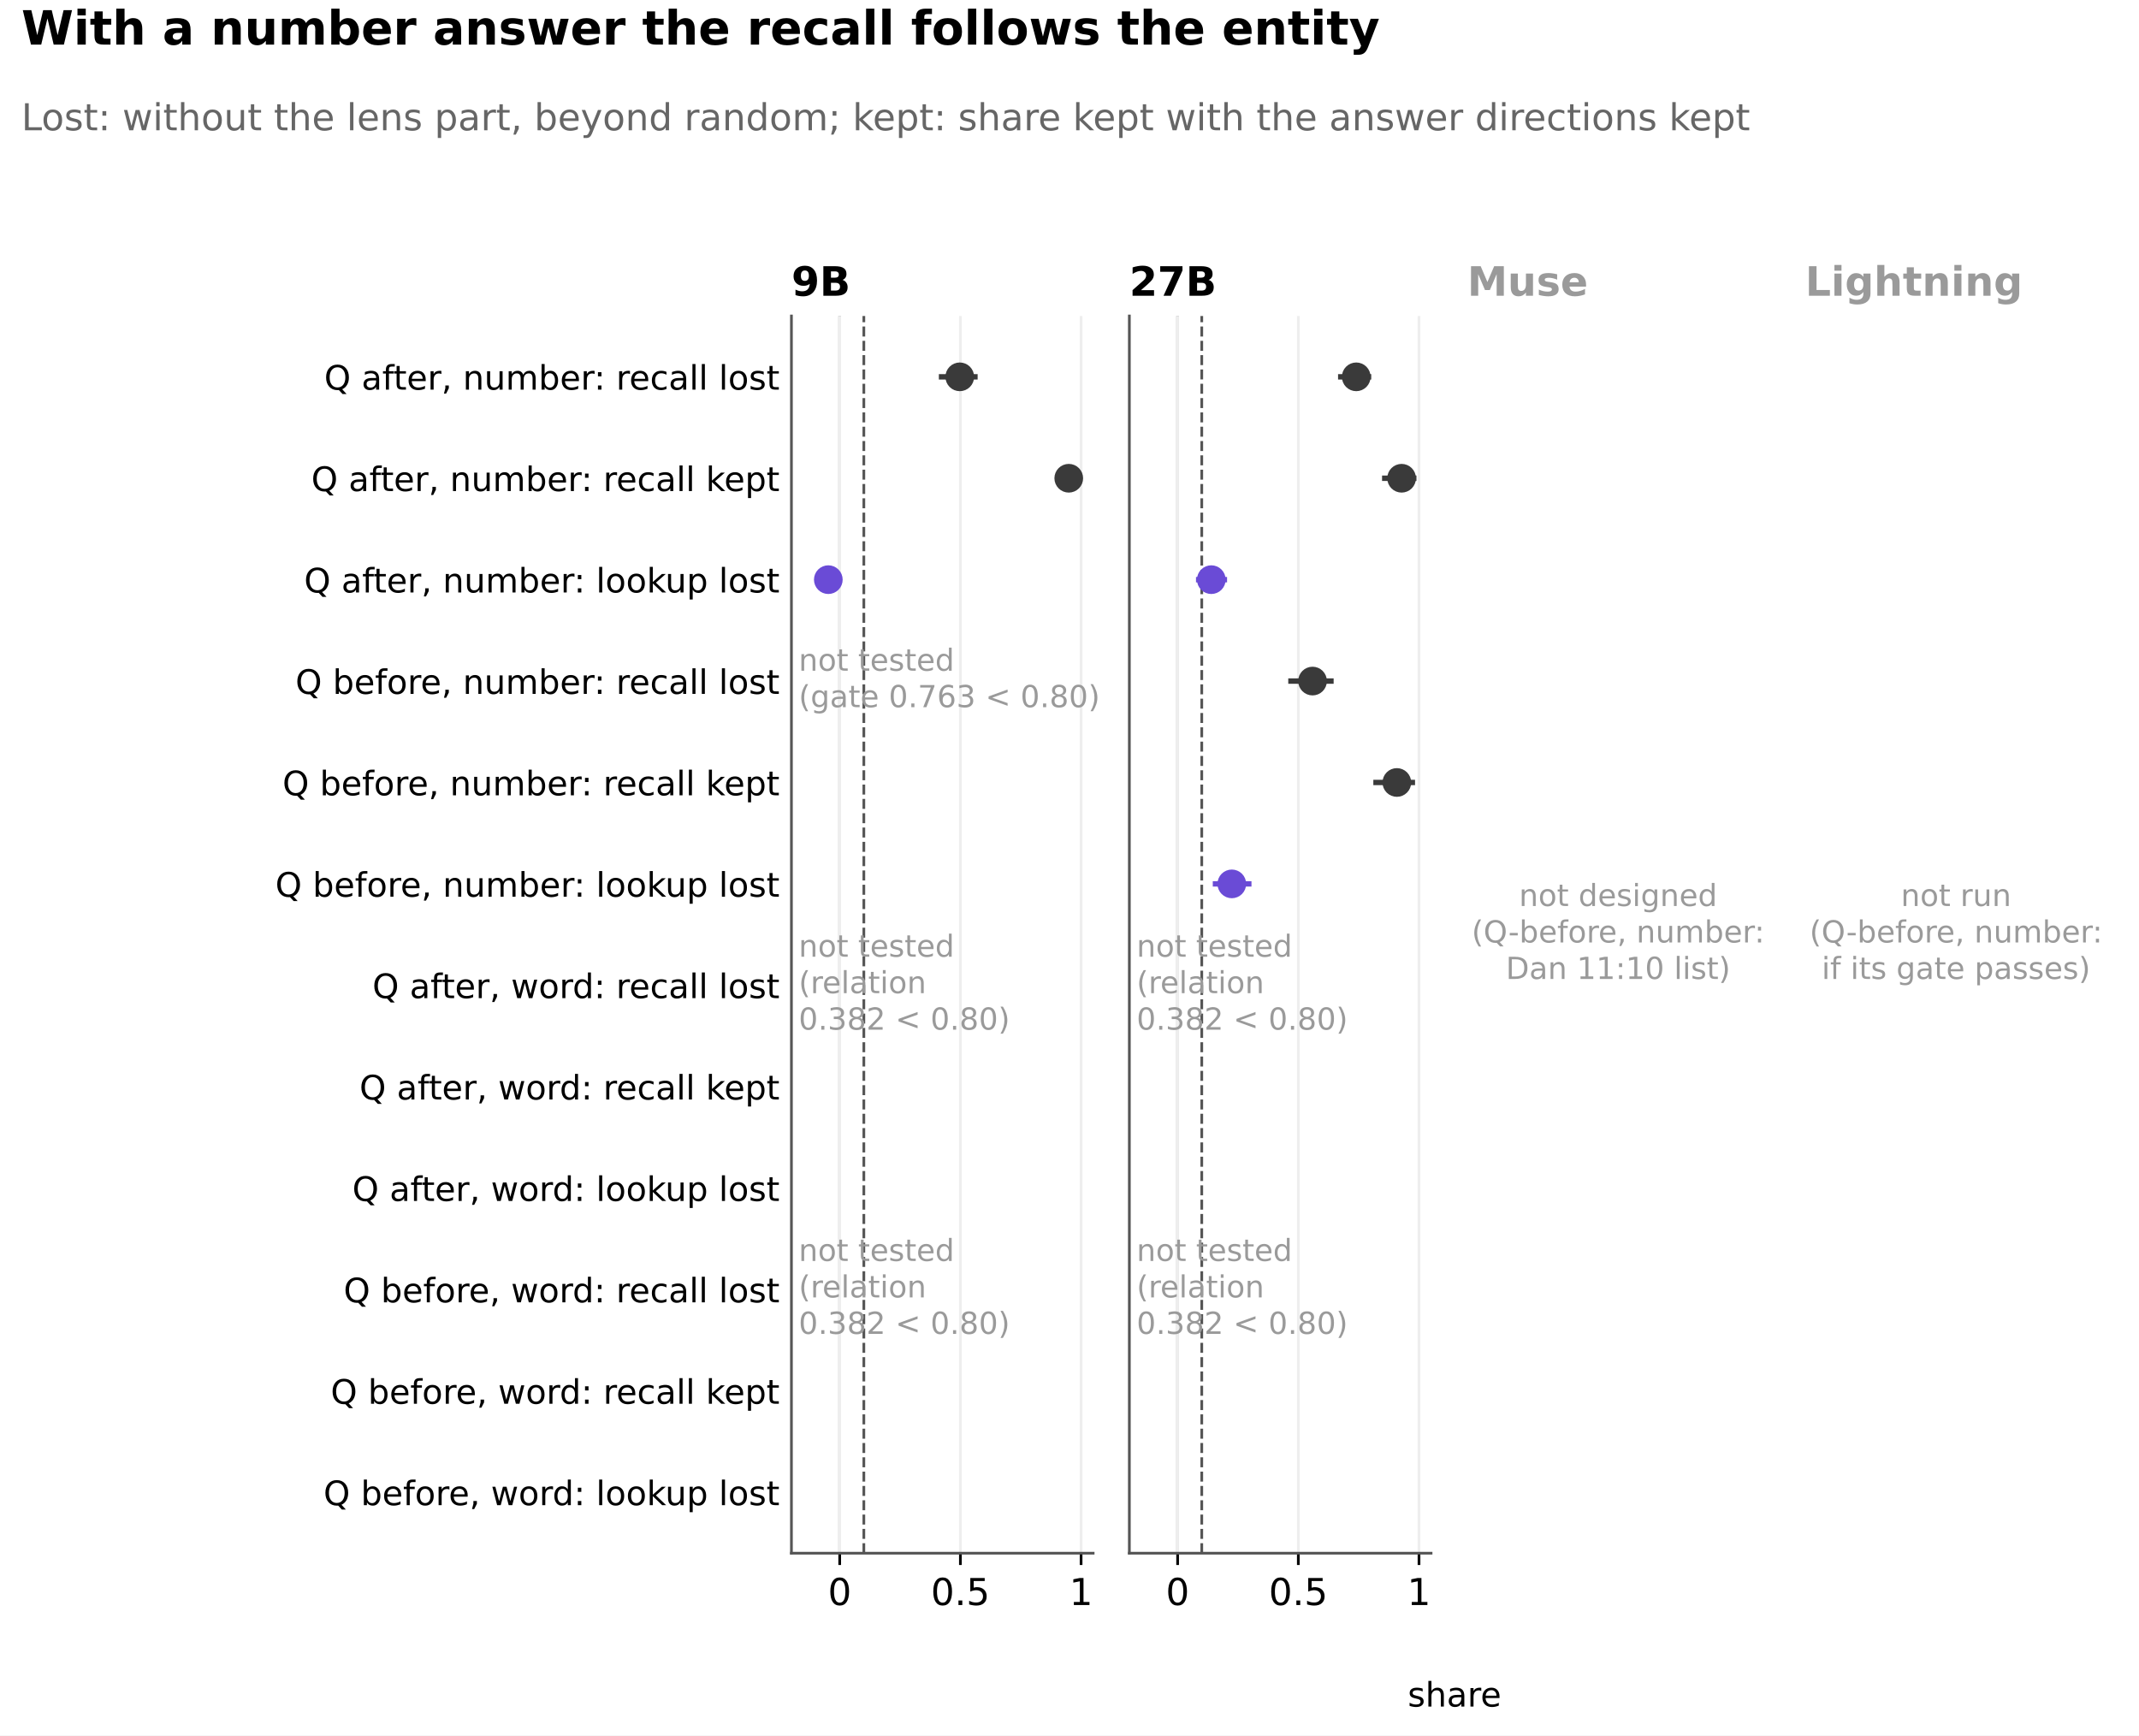
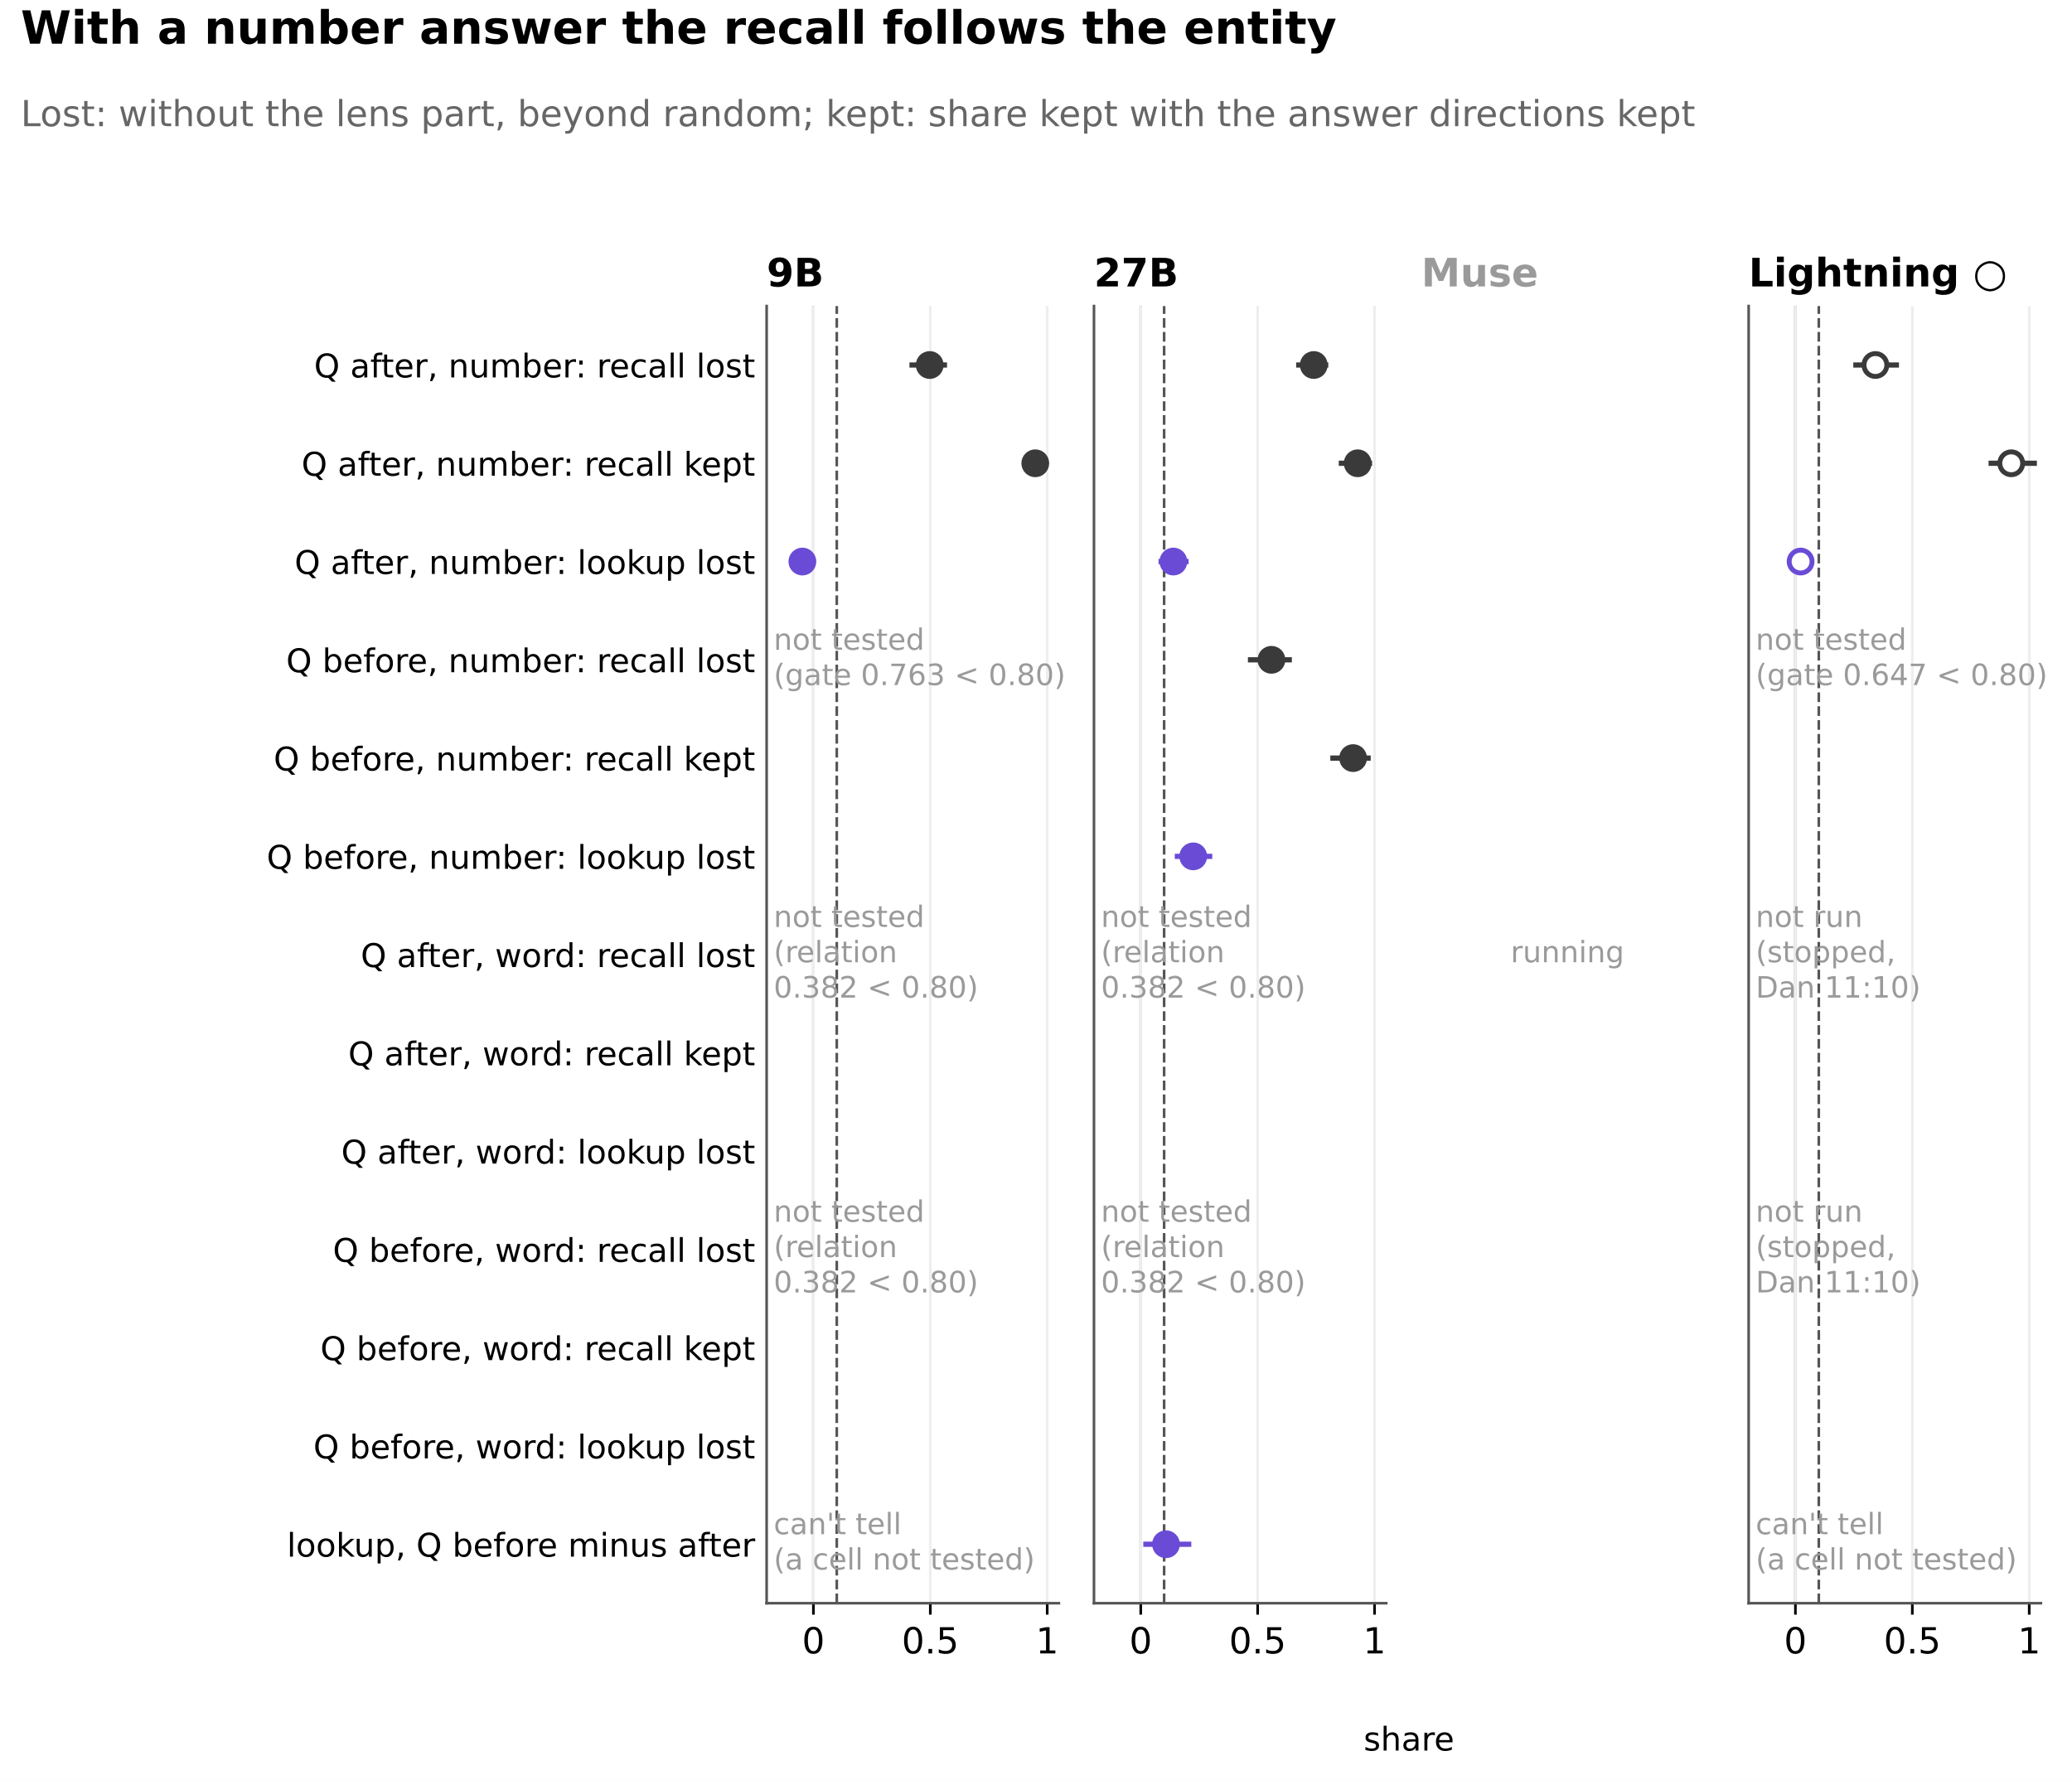
- <svg xmlns="http://www.w3.org/2000/svg" xmlns:xlink="http://www.w3.org/1999/xlink" width="633.6pt" height="514.08pt" viewBox="0 0 633.6 514.08" version="1.1">
+ <svg xmlns="http://www.w3.org/2000/svg" xmlns:xlink="http://www.w3.org/1999/xlink" width="633.6pt" height="544.32pt" viewBox="0 0 633.6 544.32" version="1.1">
  <defs>
    <style type="text/css">*{stroke-linejoin: round; stroke-linecap: butt}</style>
  </defs>
  <g id="figure_1">
    <g id="patch_1">
-       <path d="M 0 514.08  L 633.6 514.08  L 633.6 0  L 0 0  z " style="fill: #ffffff" />
+       <path d="M 0 544.32  L 633.6 544.32  L 633.6 0  L 0 0  z " style="fill: #ffffff" />
    </g>
    <g id="axes_1">
      <g id="patch_2">
-         <path d="M 234.432 460.08  L 323.804 460.08  L 323.804 93.6  L 234.432 93.6  z " style="fill: #ffffff" />
+         <path d="M 234.432 490.32  L 323.804 490.32  L 323.804 93.6  L 234.432 93.6  z " style="fill: #ffffff" />
      </g>
      <g id="line2d_1">
-         <path d="M 248.732 460.08  L 248.732 93.6  " clip-path="url(#pafe43814c0)" style="fill: none; stroke: #999999; stroke-width: 0.8; stroke-linecap: square" />
+         <path d="M 248.732 490.32  L 248.732 93.6  " clip-path="url(#p4899570434)" style="fill: none; stroke: #999999; stroke-width: 0.8; stroke-linecap: square" />
      </g>
      <g id="matplotlib.axis_1">
        <g id="xtick_1">
          <g id="line2d_2">
-             <path d="M 248.732 460.08  L 248.732 93.6  " clip-path="url(#pafe43814c0)" style="fill: none; stroke: #eeeeee; stroke-width: 0.8; stroke-linecap: square" />
+             <path d="M 248.732 490.32  L 248.732 93.6  " clip-path="url(#p4899570434)" style="fill: none; stroke: #eeeeee; stroke-width: 0.8; stroke-linecap: square" />
          </g>
          <g id="line2d_3">
            <defs>
-               <path id="m311be5c5da" d="M 0 0  L 0 3.5  " style="stroke: #000000; stroke-width: 0.8" />
+               <path id="m9dab77f9cc" d="M 0 0  L 0 3.5  " style="stroke: #000000; stroke-width: 0.8" />
            </defs>
            <g>
-               <use xlink:href="#m311be5c5da" x="248.732" y="460.08" style="stroke: #000000; stroke-width: 0.8" />
+               <use xlink:href="#m9dab77f9cc" x="248.732" y="490.32" style="stroke: #000000; stroke-width: 0.8" />
            </g>
          </g>
          <g id="text_1">
-             <text style="font-size: 11px; font-family: 'DejaVu Sans'; text-anchor: middle" x="248.732" y="475.437" transform="rotate(-0 248.7316 475.4374)">0</text>
+             <text style="font-size: 11px; font-family: 'DejaVu Sans'; text-anchor: middle" x="248.732" y="505.677" transform="rotate(-0 248.7316 505.6774)">0</text>
          </g>
        </g>
        <g id="xtick_2">
          <g id="line2d_4">
-             <path d="M 284.481 460.08  L 284.481 93.6  " clip-path="url(#pafe43814c0)" style="fill: none; stroke: #eeeeee; stroke-width: 0.8; stroke-linecap: square" />
+             <path d="M 284.481 490.32  L 284.481 93.6  " clip-path="url(#p4899570434)" style="fill: none; stroke: #eeeeee; stroke-width: 0.8; stroke-linecap: square" />
          </g>
          <g id="line2d_5">
            <g>
-               <use xlink:href="#m311be5c5da" x="284.481" y="460.08" style="stroke: #000000; stroke-width: 0.8" />
+               <use xlink:href="#m9dab77f9cc" x="284.481" y="490.32" style="stroke: #000000; stroke-width: 0.8" />
            </g>
          </g>
          <g id="text_2">
-             <text style="font-size: 11px; font-family: 'DejaVu Sans'; text-anchor: middle" x="284.481" y="475.437" transform="rotate(-0 284.4806 475.4374)">0.5</text>
+             <text style="font-size: 11px; font-family: 'DejaVu Sans'; text-anchor: middle" x="284.481" y="505.677" transform="rotate(-0 284.4806 505.6774)">0.5</text>
          </g>
        </g>
        <g id="xtick_3">
          <g id="line2d_6">
-             <path d="M 320.23 460.08  L 320.23 93.6  " clip-path="url(#pafe43814c0)" style="fill: none; stroke: #eeeeee; stroke-width: 0.8; stroke-linecap: square" />
+             <path d="M 320.23 490.32  L 320.23 93.6  " clip-path="url(#p4899570434)" style="fill: none; stroke: #eeeeee; stroke-width: 0.8; stroke-linecap: square" />
          </g>
          <g id="line2d_7">
            <g>
-               <use xlink:href="#m311be5c5da" x="320.23" y="460.08" style="stroke: #000000; stroke-width: 0.8" />
+               <use xlink:href="#m9dab77f9cc" x="320.23" y="490.32" style="stroke: #000000; stroke-width: 0.8" />
            </g>
          </g>
          <g id="text_3">
-             <text style="font-size: 11px; font-family: 'DejaVu Sans'; text-anchor: middle" x="320.23" y="475.437" transform="rotate(-0 320.2296 475.4374)">1</text>
+             <text style="font-size: 11px; font-family: 'DejaVu Sans'; text-anchor: middle" x="320.23" y="505.677" transform="rotate(-0 320.2296 505.6774)">1</text>
          </g>
        </g>
      </g>
      <g id="matplotlib.axis_2">
        <g id="ytick_1">
          <g id="line2d_8" />
          <g id="text_4">
-             <text style="font-size: 10px; font-family: 'DejaVu Sans'; text-anchor: end" x="230.932" y="115.423" transform="rotate(-0 230.932 115.4228)">Q after, number: recall lost</text>
+             <text style="font-size: 10px; font-family: 'DejaVu Sans'; text-anchor: end" x="230.932" y="115.432" transform="rotate(-0 230.932 115.4319)">Q after, number: recall lost</text>
          </g>
        </g>
        <g id="ytick_2">
          <g id="line2d_9" />
          <g id="text_5">
-             <text style="font-size: 10px; font-family: 'DejaVu Sans'; text-anchor: end" x="230.932" y="145.462" transform="rotate(-0 230.932 145.4622)">Q after, number: recall kept</text>
+             <text style="font-size: 10px; font-family: 'DejaVu Sans'; text-anchor: end" x="230.932" y="145.486" transform="rotate(-0 230.932 145.4865)">Q after, number: recall kept</text>
          </g>
        </g>
        <g id="ytick_3">
          <g id="line2d_10" />
          <g id="text_6">
-             <text style="font-size: 10px; font-family: 'DejaVu Sans'; text-anchor: end" x="230.932" y="175.502" transform="rotate(-0 230.932 175.5015)">Q after, number: lookup lost</text>
+             <text style="font-size: 10px; font-family: 'DejaVu Sans'; text-anchor: end" x="230.932" y="175.541" transform="rotate(-0 230.932 175.541)">Q after, number: lookup lost</text>
          </g>
        </g>
        <g id="ytick_4">
          <g id="line2d_11" />
          <g id="text_7">
-             <text style="font-size: 10px; font-family: 'DejaVu Sans'; text-anchor: end" x="230.932" y="205.541" transform="rotate(-0 230.932 205.5409)">Q before, number: recall lost</text>
+             <text style="font-size: 10px; font-family: 'DejaVu Sans'; text-anchor: end" x="230.932" y="205.596" transform="rotate(-0 230.932 205.5956)">Q before, number: recall lost</text>
          </g>
        </g>
        <g id="ytick_5">
          <g id="line2d_12" />
          <g id="text_8">
-             <text style="font-size: 10px; font-family: 'DejaVu Sans'; text-anchor: end" x="230.932" y="235.58" transform="rotate(-0 230.932 235.5802)">Q before, number: recall kept</text>
+             <text style="font-size: 10px; font-family: 'DejaVu Sans'; text-anchor: end" x="230.932" y="235.65" transform="rotate(-0 230.932 235.6501)">Q before, number: recall kept</text>
          </g>
        </g>
        <g id="ytick_6">
          <g id="line2d_13" />
          <g id="text_9">
-             <text style="font-size: 10px; font-family: 'DejaVu Sans'; text-anchor: end" x="230.932" y="265.62" transform="rotate(-0 230.932 265.6195)">Q before, number: lookup lost</text>
+             <text style="font-size: 10px; font-family: 'DejaVu Sans'; text-anchor: end" x="230.932" y="265.705" transform="rotate(-0 230.932 265.7047)">Q before, number: lookup lost</text>
          </g>
        </g>
        <g id="ytick_7">
          <g id="line2d_14" />
          <g id="text_10">
-             <text style="font-size: 10px; font-family: 'DejaVu Sans'; text-anchor: end" x="230.932" y="295.659" transform="rotate(-0 230.932 295.6589)">Q after, word: recall lost</text>
+             <text style="font-size: 10px; font-family: 'DejaVu Sans'; text-anchor: end" x="230.932" y="295.759" transform="rotate(-0 230.932 295.7592)">Q after, word: recall lost</text>
          </g>
        </g>
        <g id="ytick_8">
          <g id="line2d_15" />
          <g id="text_11">
-             <text style="font-size: 10px; font-family: 'DejaVu Sans'; text-anchor: end" x="230.932" y="325.698" transform="rotate(-0 230.932 325.6982)">Q after, word: recall kept</text>
+             <text style="font-size: 10px; font-family: 'DejaVu Sans'; text-anchor: end" x="230.932" y="325.814" transform="rotate(-0 230.932 325.8138)">Q after, word: recall kept</text>
          </g>
        </g>
        <g id="ytick_9">
          <g id="line2d_16" />
          <g id="text_12">
-             <text style="font-size: 10px; font-family: 'DejaVu Sans'; text-anchor: end" x="230.932" y="355.738" transform="rotate(-0 230.932 355.7376)">Q after, word: lookup lost</text>
+             <text style="font-size: 10px; font-family: 'DejaVu Sans'; text-anchor: end" x="230.932" y="355.868" transform="rotate(-0 230.932 355.8683)">Q after, word: lookup lost</text>
          </g>
        </g>
        <g id="ytick_10">
          <g id="line2d_17" />
          <g id="text_13">
-             <text style="font-size: 10px; font-family: 'DejaVu Sans'; text-anchor: end" x="230.932" y="385.777" transform="rotate(-0 230.932 385.7769)">Q before, word: recall lost</text>
+             <text style="font-size: 10px; font-family: 'DejaVu Sans'; text-anchor: end" x="230.932" y="385.923" transform="rotate(-0 230.932 385.9229)">Q before, word: recall lost</text>
          </g>
        </g>
        <g id="ytick_11">
          <g id="line2d_18" />
          <g id="text_14">
-             <text style="font-size: 10px; font-family: 'DejaVu Sans'; text-anchor: end" x="230.932" y="415.816" transform="rotate(-0 230.932 415.8163)">Q before, word: recall kept</text>
+             <text style="font-size: 10px; font-family: 'DejaVu Sans'; text-anchor: end" x="230.932" y="415.977" transform="rotate(-0 230.932 415.9774)">Q before, word: recall kept</text>
          </g>
        </g>
        <g id="ytick_12">
          <g id="line2d_19" />
          <g id="text_15">
-             <text style="font-size: 10px; font-family: 'DejaVu Sans'; text-anchor: end" x="230.932" y="445.856" transform="rotate(-0 230.932 445.8556)">Q before, word: lookup lost</text>
-           </g>
-         </g>
-       </g>
-       <g id="line2d_20">
-         <path d="M 278.104 111.624  L 289.588 111.624  " clip-path="url(#pafe43814c0)" style="fill: none; stroke: #3a3a3a; stroke-width: 1.6" />
+             <text style="font-size: 10px; font-family: 'DejaVu Sans'; text-anchor: end" x="230.932" y="446.032" transform="rotate(-0 230.932 446.0319)">Q before, word: lookup lost</text>
+           </g>
+         </g>
+         <g id="ytick_13">
+           <g id="line2d_20" />
+           <g id="text_16">
+             <text style="font-size: 10px; font-family: 'DejaVu Sans'; text-anchor: end" x="230.932" y="476.086" transform="rotate(-0 230.932 476.0865)">lookup, Q before minus after</text>
+           </g>
+         </g>
      </g>
      <g id="line2d_21">
-         <path d="M 313.31 141.663  L 319.492 141.663  " clip-path="url(#pafe43814c0)" style="fill: none; stroke: #3a3a3a; stroke-width: 1.6" />
+         <path d="M 278.104 111.633  L 289.588 111.633  " clip-path="url(#p4899570434)" style="fill: none; stroke: #3a3a3a; stroke-width: 1.6" />
      </g>
      <g id="line2d_22">
-         <path d="M 242.446 171.702  L 248.732 171.702  " clip-path="url(#pafe43814c0)" style="fill: none; stroke: #6a4bd6; stroke-width: 1.6" />
+         <path d="M 313.31 141.687  L 319.492 141.687  " clip-path="url(#p4899570434)" style="fill: none; stroke: #3a3a3a; stroke-width: 1.6" />
      </g>
      <g id="line2d_23">
-         <path d="M 255.881 460.08  L 255.881 93.6  " clip-path="url(#pafe43814c0)" style="fill: none; stroke-dasharray: 2.96,1.28; stroke-dashoffset: 0; stroke: #555555; stroke-width: 0.8" />
+         <path d="M 242.446 171.742  L 248.732 171.742  " clip-path="url(#p4899570434)" style="fill: none; stroke: #6a4bd6; stroke-width: 1.6" />
+       </g>
+       <g id="line2d_24">
+         <path d="M 255.881 490.32  L 255.881 93.6  " clip-path="url(#p4899570434)" style="fill: none; stroke-dasharray: 2.96,1.28; stroke-dashoffset: 0; stroke: #555555; stroke-width: 0.8" />
      </g>
      <g id="patch_3">
-         <path d="M 234.432 460.08  L 234.432 93.6  " style="fill: none; stroke: #555555; stroke-width: 0.8; stroke-linejoin: miter; stroke-linecap: square" />
+         <path d="M 234.432 490.32  L 234.432 93.6  " style="fill: none; stroke: #555555; stroke-width: 0.8; stroke-linejoin: miter; stroke-linecap: square" />
      </g>
      <g id="patch_4">
-         <path d="M 234.432 460.08  L 323.804 460.08  " style="fill: none; stroke: #555555; stroke-width: 0.8; stroke-linejoin: miter; stroke-linecap: square" />
-       </g>
-       <g id="line2d_24">
+         <path d="M 234.432 490.32  L 323.804 490.32  " style="fill: none; stroke: #555555; stroke-width: 0.8; stroke-linejoin: miter; stroke-linecap: square" />
+       </g>
+       <g id="line2d_25">
        <defs>
-           <path id="medb8a7a721" d="M 0 3.5  C 0.928 3.5 1.819 3.131 2.475 2.475  C 3.131 1.819 3.5 0.928 3.5 0  C 3.5 -0.928 3.131 -1.819 2.475 -2.475  C 1.819 -3.131 0.928 -3.5 0 -3.5  C -0.928 -3.5 -1.819 -3.131 -2.475 -2.475  C -3.131 -1.819 -3.5 -0.928 -3.5 0  C -3.5 0.928 -3.131 1.819 -2.475 2.475  C -1.819 3.131 -0.928 3.5 0 3.5  z " style="stroke: #3a3a3a; stroke-width: 1.5" />
+           <path id="ma9401be24c" d="M 0 3.5  C 0.928 3.5 1.819 3.131 2.475 2.475  C 3.131 1.819 3.5 0.928 3.5 0  C 3.5 -0.928 3.131 -1.819 2.475 -2.475  C 1.819 -3.131 0.928 -3.5 0 -3.5  C -0.928 -3.5 -1.819 -3.131 -2.475 -2.475  C -3.131 -1.819 -3.5 -0.928 -3.5 0  C -3.5 0.928 -3.131 1.819 -2.475 2.475  C -1.819 3.131 -0.928 3.5 0 3.5  z " style="stroke: #3a3a3a; stroke-width: 1.5" />
        </defs>
-         <g clip-path="url(#pafe43814c0)">
-           <use xlink:href="#medb8a7a721" x="284.299" y="111.624" style="fill: #3a3a3a; stroke: #3a3a3a; stroke-width: 1.5" />
-         </g>
-       </g>
-       <g id="line2d_25">
-         <g clip-path="url(#pafe43814c0)">
-           <use xlink:href="#medb8a7a721" x="316.582" y="141.663" style="fill: #3a3a3a; stroke: #3a3a3a; stroke-width: 1.5" />
+         <g clip-path="url(#p4899570434)">
+           <use xlink:href="#ma9401be24c" x="284.299" y="111.633" style="fill: #3a3a3a; stroke: #3a3a3a; stroke-width: 1.5" />
        </g>
      </g>
      <g id="line2d_26">
+         <g clip-path="url(#p4899570434)">
+           <use xlink:href="#ma9401be24c" x="316.582" y="141.687" style="fill: #3a3a3a; stroke: #3a3a3a; stroke-width: 1.5" />
+         </g>
+       </g>
+       <g id="line2d_27">
        <defs>
-           <path id="m40a6fb05bc" d="M 0 3.5  C 0.928 3.5 1.819 3.131 2.475 2.475  C 3.131 1.819 3.5 0.928 3.5 0  C 3.5 -0.928 3.131 -1.819 2.475 -2.475  C 1.819 -3.131 0.928 -3.5 0 -3.5  C -0.928 -3.5 -1.819 -3.131 -2.475 -2.475  C -3.131 -1.819 -3.5 -0.928 -3.5 0  C -3.5 0.928 -3.131 1.819 -2.475 2.475  C -1.819 3.131 -0.928 3.5 0 3.5  z " style="stroke: #6a4bd6; stroke-width: 1.5" />
+           <path id="m2dc07df8c2" d="M 0 3.5  C 0.928 3.5 1.819 3.131 2.475 2.475  C 3.131 1.819 3.5 0.928 3.5 0  C 3.5 -0.928 3.131 -1.819 2.475 -2.475  C 1.819 -3.131 0.928 -3.5 0 -3.5  C -0.928 -3.5 -1.819 -3.131 -2.475 -2.475  C -3.131 -1.819 -3.5 -0.928 -3.5 0  C -3.5 0.928 -3.131 1.819 -2.475 2.475  C -1.819 3.131 -0.928 3.5 0 3.5  z " style="stroke: #6a4bd6; stroke-width: 1.5" />
        </defs>
-         <g clip-path="url(#pafe43814c0)">
-           <use xlink:href="#m40a6fb05bc" x="245.359" y="171.702" style="fill: #6a4bd6; stroke: #6a4bd6; stroke-width: 1.5" />
-         </g>
-       </g>
-       <g id="text_16">
-         <text style="font-size: 9px; font-family: 'DejaVu Sans'; fill: #9a9a9a" transform="translate(236.5769 198.679)">not tested</text>
-         <text style="font-size: 9px; font-family: 'DejaVu Sans'; fill: #9a9a9a" transform="translate(236.5769 209.4808)">(gate 0.763 &lt; 0.80)</text>
+         <g clip-path="url(#p4899570434)">
+           <use xlink:href="#m2dc07df8c2" x="245.359" y="171.742" style="fill: #6a4bd6; stroke: #6a4bd6; stroke-width: 1.5" />
+         </g>
      </g>
      <g id="text_17">
-         <text style="font-size: 9px; font-family: 'DejaVu Sans'; fill: #9a9a9a" transform="translate(236.5769 283.3958)">not tested</text>
-         <text style="font-size: 9px; font-family: 'DejaVu Sans'; fill: #9a9a9a" transform="translate(236.5769 294.1983)">(relation</text>
-         <text style="font-size: 9px; font-family: 'DejaVu Sans'; fill: #9a9a9a" transform="translate(236.5769 305)">0.382 &lt; 0.80)</text>
+         <text style="font-size: 9px; font-family: 'DejaVu Sans'; fill: #9a9a9a" transform="translate(236.5769 198.7337)">not tested</text>
+         <text style="font-size: 9px; font-family: 'DejaVu Sans'; fill: #9a9a9a" transform="translate(236.5769 209.5355)">(gate 0.763 &lt; 0.80)</text>
      </g>
      <g id="text_18">
-         <text style="font-size: 9px; font-family: 'DejaVu Sans'; fill: #9a9a9a" transform="translate(236.5769 373.5138)">not tested</text>
-         <text style="font-size: 9px; font-family: 'DejaVu Sans'; fill: #9a9a9a" transform="translate(236.5769 384.3163)">(relation</text>
-         <text style="font-size: 9px; font-family: 'DejaVu Sans'; fill: #9a9a9a" transform="translate(236.5769 395.1181)">0.382 &lt; 0.80)</text>
+         <text style="font-size: 9px; font-family: 'DejaVu Sans'; fill: #9a9a9a" transform="translate(236.5769 283.4961)">not tested</text>
+         <text style="font-size: 9px; font-family: 'DejaVu Sans'; fill: #9a9a9a" transform="translate(236.5769 294.2986)">(relation</text>
+         <text style="font-size: 9px; font-family: 'DejaVu Sans'; fill: #9a9a9a" transform="translate(236.5769 305.1004)">0.382 &lt; 0.80)</text>
      </g>
      <g id="text_19">
+         <text style="font-size: 9px; font-family: 'DejaVu Sans'; fill: #9a9a9a" transform="translate(236.5769 373.6598)">not tested</text>
+         <text style="font-size: 9px; font-family: 'DejaVu Sans'; fill: #9a9a9a" transform="translate(236.5769 384.4622)">(relation</text>
+         <text style="font-size: 9px; font-family: 'DejaVu Sans'; fill: #9a9a9a" transform="translate(236.5769 395.264)">0.382 &lt; 0.80)</text>
+       </g>
+       <g id="text_20">
+         <text style="font-size: 9px; font-family: 'DejaVu Sans'; fill: #9a9a9a" transform="translate(236.5769 469.2243)">can't tell</text>
+         <text style="font-size: 9px; font-family: 'DejaVu Sans'; fill: #9a9a9a" transform="translate(236.5769 480.0267)">(a cell not tested)</text>
+       </g>
+       <g id="text_21">
        <text style="font-weight: 700; font-size: 12px; font-family: 'DejaVu Sans'; text-anchor: start" x="234.432" y="87.6" transform="rotate(-0 234.432 87.6)">9B</text>
      </g>
    </g>
    <g id="axes_2">
      <g id="patch_5">
-         <path d="M 334.529 460.08  L 423.902 460.08  L 423.902 93.6  L 334.529 93.6  z " style="fill: #ffffff" />
-       </g>
-       <g id="line2d_27">
-         <path d="M 348.829 460.08  L 348.829 93.6  " clip-path="url(#p751f8dd211)" style="fill: none; stroke: #999999; stroke-width: 0.8; stroke-linecap: square" />
+         <path d="M 334.529 490.32  L 423.902 490.32  L 423.902 93.6  L 334.529 93.6  z " style="fill: #ffffff" />
+       </g>
+       <g id="line2d_28">
+         <path d="M 348.829 490.32  L 348.829 93.6  " clip-path="url(#p5738ebf2b4)" style="fill: none; stroke: #999999; stroke-width: 0.8; stroke-linecap: square" />
      </g>
      <g id="matplotlib.axis_3">
        <g id="xtick_4">
-           <g id="line2d_28">
-             <path d="M 348.829 460.08  L 348.829 93.6  " clip-path="url(#p751f8dd211)" style="fill: none; stroke: #eeeeee; stroke-width: 0.8; stroke-linecap: square" />
-           </g>
          <g id="line2d_29">
-             <g>
-               <use xlink:href="#m311be5c5da" x="348.829" y="460.08" style="stroke: #000000; stroke-width: 0.8" />
-             </g>
-           </g>
-           <g id="text_20">
-             <text style="font-size: 11px; font-family: 'DejaVu Sans'; text-anchor: middle" x="348.829" y="475.437" transform="rotate(-0 348.8288 475.4374)">0</text>
+             <path d="M 348.829 490.32  L 348.829 93.6  " clip-path="url(#p5738ebf2b4)" style="fill: none; stroke: #eeeeee; stroke-width: 0.8; stroke-linecap: square" />
+           </g>
+           <g id="line2d_30">
+             <g>
+               <use xlink:href="#m9dab77f9cc" x="348.829" y="490.32" style="stroke: #000000; stroke-width: 0.8" />
+             </g>
+           </g>
+           <g id="text_22">
+             <text style="font-size: 11px; font-family: 'DejaVu Sans'; text-anchor: middle" x="348.829" y="505.677" transform="rotate(-0 348.8288 505.6774)">0</text>
          </g>
        </g>
        <g id="xtick_5">
-           <g id="line2d_30">
-             <path d="M 384.578 460.08  L 384.578 93.6  " clip-path="url(#p751f8dd211)" style="fill: none; stroke: #eeeeee; stroke-width: 0.8; stroke-linecap: square" />
-           </g>
          <g id="line2d_31">
-             <g>
-               <use xlink:href="#m311be5c5da" x="384.578" y="460.08" style="stroke: #000000; stroke-width: 0.8" />
-             </g>
-           </g>
-           <g id="text_21">
-             <text style="font-size: 11px; font-family: 'DejaVu Sans'; text-anchor: middle" x="384.578" y="475.437" transform="rotate(-0 384.5778 475.4374)">0.5</text>
+             <path d="M 384.578 490.32  L 384.578 93.6  " clip-path="url(#p5738ebf2b4)" style="fill: none; stroke: #eeeeee; stroke-width: 0.8; stroke-linecap: square" />
+           </g>
+           <g id="line2d_32">
+             <g>
+               <use xlink:href="#m9dab77f9cc" x="384.578" y="490.32" style="stroke: #000000; stroke-width: 0.8" />
+             </g>
+           </g>
+           <g id="text_23">
+             <text style="font-size: 11px; font-family: 'DejaVu Sans'; text-anchor: middle" x="384.578" y="505.677" transform="rotate(-0 384.5778 505.6774)">0.5</text>
          </g>
        </g>
        <g id="xtick_6">
-           <g id="line2d_32">
-             <path d="M 420.327 460.08  L 420.327 93.6  " clip-path="url(#p751f8dd211)" style="fill: none; stroke: #eeeeee; stroke-width: 0.8; stroke-linecap: square" />
-           </g>
          <g id="line2d_33">
-             <g>
-               <use xlink:href="#m311be5c5da" x="420.327" y="460.08" style="stroke: #000000; stroke-width: 0.8" />
-             </g>
-           </g>
-           <g id="text_22">
-             <text style="font-size: 11px; font-family: 'DejaVu Sans'; text-anchor: middle" x="420.327" y="475.437" transform="rotate(-0 420.3268 475.4374)">1</text>
+             <path d="M 420.327 490.32  L 420.327 93.6  " clip-path="url(#p5738ebf2b4)" style="fill: none; stroke: #eeeeee; stroke-width: 0.8; stroke-linecap: square" />
+           </g>
+           <g id="line2d_34">
+             <g>
+               <use xlink:href="#m9dab77f9cc" x="420.327" y="490.32" style="stroke: #000000; stroke-width: 0.8" />
+             </g>
+           </g>
+           <g id="text_24">
+             <text style="font-size: 11px; font-family: 'DejaVu Sans'; text-anchor: middle" x="420.327" y="505.677" transform="rotate(-0 420.3268 505.6774)">1</text>
          </g>
        </g>
      </g>
      <g id="matplotlib.axis_4">
-         <g id="ytick_13">
-           <g id="line2d_34" />
-         </g>
        <g id="ytick_14">
          <g id="line2d_35" />
        </g>
        <g id="ytick_15">
          <g id="line2d_36" />
        </g>
        <g id="ytick_16">
          <g id="line2d_37" />
        </g>
        <g id="ytick_17">
          <g id="line2d_38" />
        </g>
        <g id="ytick_18">
          <g id="line2d_39" />
        </g>
        <g id="ytick_19">
          <g id="line2d_40" />
        </g>
        <g id="ytick_20">
          <g id="line2d_41" />
        </g>
        <g id="ytick_21">
          <g id="line2d_42" />
        </g>
        <g id="ytick_22">
          <g id="line2d_43" />
        </g>
        <g id="ytick_23">
          <g id="line2d_44" />
        </g>
        <g id="ytick_24">
          <g id="line2d_45" />
        </g>
-       </g>
-       <g id="line2d_46">
-         <path d="M 396.351 111.624  L 406.18 111.624  " clip-path="url(#p751f8dd211)" style="fill: none; stroke: #3a3a3a; stroke-width: 1.6" />
-       </g>
-       <g id="line2d_47">
-         <path d="M 409.383 141.663  L 419.574 141.663  " clip-path="url(#p751f8dd211)" style="fill: none; stroke: #3a3a3a; stroke-width: 1.6" />
+         <g id="ytick_25">
+           <g id="line2d_46" />
+         </g>
+         <g id="ytick_26">
+           <g id="line2d_47" />
+         </g>
      </g>
      <g id="line2d_48">
-         <path d="M 354.269 171.702  L 363.473 171.702  " clip-path="url(#p751f8dd211)" style="fill: none; stroke: #6a4bd6; stroke-width: 1.6" />
+         <path d="M 396.351 111.633  L 406.18 111.633  " clip-path="url(#p5738ebf2b4)" style="fill: none; stroke: #3a3a3a; stroke-width: 1.6" />
      </g>
      <g id="line2d_49">
-         <path d="M 381.599 201.742  L 395.041 201.742  " clip-path="url(#p751f8dd211)" style="fill: none; stroke: #3a3a3a; stroke-width: 1.6" />
+         <path d="M 409.383 141.687  L 419.574 141.687  " clip-path="url(#p5738ebf2b4)" style="fill: none; stroke: #3a3a3a; stroke-width: 1.6" />
      </g>
      <g id="line2d_50">
-         <path d="M 406.8 231.781  L 419.155 231.781  " clip-path="url(#p751f8dd211)" style="fill: none; stroke: #3a3a3a; stroke-width: 1.6" />
+         <path d="M 354.269 171.742  L 363.473 171.742  " clip-path="url(#p5738ebf2b4)" style="fill: none; stroke: #6a4bd6; stroke-width: 1.6" />
      </g>
      <g id="line2d_51">
-         <path d="M 359.241 261.82  L 370.705 261.82  " clip-path="url(#p751f8dd211)" style="fill: none; stroke: #6a4bd6; stroke-width: 1.6" />
+         <path d="M 381.599 201.796  L 395.041 201.796  " clip-path="url(#p5738ebf2b4)" style="fill: none; stroke: #3a3a3a; stroke-width: 1.6" />
      </g>
      <g id="line2d_52">
-         <path d="M 355.979 460.08  L 355.979 93.6  " clip-path="url(#p751f8dd211)" style="fill: none; stroke-dasharray: 2.96,1.28; stroke-dashoffset: 0; stroke: #555555; stroke-width: 0.8" />
+         <path d="M 406.8 231.851  L 419.155 231.851  " clip-path="url(#p5738ebf2b4)" style="fill: none; stroke: #3a3a3a; stroke-width: 1.6" />
+       </g>
+       <g id="line2d_53">
+         <path d="M 359.241 261.905  L 370.705 261.905  " clip-path="url(#p5738ebf2b4)" style="fill: none; stroke: #6a4bd6; stroke-width: 1.6" />
+       </g>
+       <g id="line2d_54">
+         <path d="M 349.604 472.287  L 364.288 472.287  " clip-path="url(#p5738ebf2b4)" style="fill: none; stroke: #6a4bd6; stroke-width: 1.6" />
+       </g>
+       <g id="line2d_55">
+         <path d="M 355.979 490.32  L 355.979 93.6  " clip-path="url(#p5738ebf2b4)" style="fill: none; stroke-dasharray: 2.96,1.28; stroke-dashoffset: 0; stroke: #555555; stroke-width: 0.8" />
      </g>
      <g id="patch_6">
-         <path d="M 334.529 460.08  L 334.529 93.6  " style="fill: none; stroke: #555555; stroke-width: 0.8; stroke-linejoin: miter; stroke-linecap: square" />
+         <path d="M 334.529 490.32  L 334.529 93.6  " style="fill: none; stroke: #555555; stroke-width: 0.8; stroke-linejoin: miter; stroke-linecap: square" />
      </g>
      <g id="patch_7">
-         <path d="M 334.529 460.08  L 423.902 460.08  " style="fill: none; stroke: #555555; stroke-width: 0.8; stroke-linejoin: miter; stroke-linecap: square" />
-       </g>
-       <g id="line2d_53">
-         <g clip-path="url(#p751f8dd211)">
-           <use xlink:href="#medb8a7a721" x="401.737" y="111.624" style="fill: #3a3a3a; stroke: #3a3a3a; stroke-width: 1.5" />
-         </g>
-       </g>
-       <g id="line2d_54">
-         <g clip-path="url(#p751f8dd211)">
-           <use xlink:href="#medb8a7a721" x="415.174" y="141.663" style="fill: #3a3a3a; stroke: #3a3a3a; stroke-width: 1.5" />
-         </g>
-       </g>
-       <g id="line2d_55">
-         <g clip-path="url(#p751f8dd211)">
-           <use xlink:href="#m40a6fb05bc" x="358.805" y="171.702" style="fill: #6a4bd6; stroke: #6a4bd6; stroke-width: 1.5" />
-         </g>
+         <path d="M 334.529 490.32  L 423.902 490.32  " style="fill: none; stroke: #555555; stroke-width: 0.8; stroke-linejoin: miter; stroke-linecap: square" />
      </g>
      <g id="line2d_56">
-         <g clip-path="url(#p751f8dd211)">
-           <use xlink:href="#medb8a7a721" x="388.794" y="201.742" style="fill: #3a3a3a; stroke: #3a3a3a; stroke-width: 1.5" />
+         <g clip-path="url(#p5738ebf2b4)">
+           <use xlink:href="#ma9401be24c" x="401.737" y="111.633" style="fill: #3a3a3a; stroke: #3a3a3a; stroke-width: 1.5" />
        </g>
      </g>
      <g id="line2d_57">
-         <g clip-path="url(#p751f8dd211)">
-           <use xlink:href="#medb8a7a721" x="413.767" y="231.781" style="fill: #3a3a3a; stroke: #3a3a3a; stroke-width: 1.5" />
+         <g clip-path="url(#p5738ebf2b4)">
+           <use xlink:href="#ma9401be24c" x="415.174" y="141.687" style="fill: #3a3a3a; stroke: #3a3a3a; stroke-width: 1.5" />
        </g>
      </g>
      <g id="line2d_58">
-         <g clip-path="url(#p751f8dd211)">
-           <use xlink:href="#m40a6fb05bc" x="364.879" y="261.82" style="fill: #6a4bd6; stroke: #6a4bd6; stroke-width: 1.5" />
-         </g>
-       </g>
-       <g id="text_23">
-         <text style="font-size: 9px; font-family: 'DejaVu Sans'; fill: #9a9a9a" transform="translate(336.6741 283.3958)">not tested</text>
-         <text style="font-size: 9px; font-family: 'DejaVu Sans'; fill: #9a9a9a" transform="translate(336.6741 294.1983)">(relation</text>
-         <text style="font-size: 9px; font-family: 'DejaVu Sans'; fill: #9a9a9a" transform="translate(336.6741 305)">0.382 &lt; 0.80)</text>
-       </g>
-       <g id="text_24">
-         <text style="font-size: 9px; font-family: 'DejaVu Sans'; fill: #9a9a9a" transform="translate(336.6741 373.5138)">not tested</text>
-         <text style="font-size: 9px; font-family: 'DejaVu Sans'; fill: #9a9a9a" transform="translate(336.6741 384.3163)">(relation</text>
-         <text style="font-size: 9px; font-family: 'DejaVu Sans'; fill: #9a9a9a" transform="translate(336.6741 395.1181)">0.382 &lt; 0.80)</text>
+         <g clip-path="url(#p5738ebf2b4)">
+           <use xlink:href="#m2dc07df8c2" x="358.805" y="171.742" style="fill: #6a4bd6; stroke: #6a4bd6; stroke-width: 1.5" />
+         </g>
+       </g>
+       <g id="line2d_59">
+         <g clip-path="url(#p5738ebf2b4)">
+           <use xlink:href="#ma9401be24c" x="388.794" y="201.796" style="fill: #3a3a3a; stroke: #3a3a3a; stroke-width: 1.5" />
+         </g>
+       </g>
+       <g id="line2d_60">
+         <g clip-path="url(#p5738ebf2b4)">
+           <use xlink:href="#ma9401be24c" x="413.767" y="231.851" style="fill: #3a3a3a; stroke: #3a3a3a; stroke-width: 1.5" />
+         </g>
+       </g>
+       <g id="line2d_61">
+         <g clip-path="url(#p5738ebf2b4)">
+           <use xlink:href="#m2dc07df8c2" x="364.879" y="261.905" style="fill: #6a4bd6; stroke: #6a4bd6; stroke-width: 1.5" />
+         </g>
      </g>
      <g id="text_25">
+         <text style="font-size: 9px; font-family: 'DejaVu Sans'; fill: #9a9a9a" transform="translate(336.6741 283.4961)">not tested</text>
+         <text style="font-size: 9px; font-family: 'DejaVu Sans'; fill: #9a9a9a" transform="translate(336.6741 294.2986)">(relation</text>
+         <text style="font-size: 9px; font-family: 'DejaVu Sans'; fill: #9a9a9a" transform="translate(336.6741 305.1004)">0.382 &lt; 0.80)</text>
+       </g>
+       <g id="text_26">
+         <text style="font-size: 9px; font-family: 'DejaVu Sans'; fill: #9a9a9a" transform="translate(336.6741 373.6598)">not tested</text>
+         <text style="font-size: 9px; font-family: 'DejaVu Sans'; fill: #9a9a9a" transform="translate(336.6741 384.4622)">(relation</text>
+         <text style="font-size: 9px; font-family: 'DejaVu Sans'; fill: #9a9a9a" transform="translate(336.6741 395.264)">0.382 &lt; 0.80)</text>
+       </g>
+       <g id="line2d_62">
+         <g clip-path="url(#p5738ebf2b4)">
+           <use xlink:href="#m2dc07df8c2" x="356.552" y="472.287" style="fill: #6a4bd6; stroke: #6a4bd6; stroke-width: 1.5" />
+         </g>
+       </g>
+       <g id="text_27">
        <text style="font-weight: 700; font-size: 12px; font-family: 'DejaVu Sans'; text-anchor: start" x="334.529" y="87.6" transform="rotate(-0 334.5292 87.6)">27B</text>
      </g>
    </g>
    <g id="axes_3">
      <g id="patch_8">
-         <path d="M 434.626 460.08  L 523.999 460.08  L 523.999 93.6  L 434.626 93.6  z " style="fill: #ffffff" />
+         <path d="M 434.626 490.32  L 523.999 490.32  L 523.999 93.6  L 434.626 93.6  z " style="fill: #ffffff" />
      </g>
      <g id="matplotlib.axis_5" />
      <g id="matplotlib.axis_6" />
-       <g id="text_26">
-         <text style="font-size: 9px; font-family: 'DejaVu Sans'; fill: #9a9a9a" transform="translate(449.9585 268.3758)">not designed</text>
-         <text style="font-size: 9px; font-family: 'DejaVu Sans'; fill: #9a9a9a" transform="translate(435.9227 279.1782)">(Q-before, number:</text>
-         <text style="font-size: 9px; font-family: 'DejaVu Sans'; fill: #9a9a9a" transform="translate(446.0449 289.9807)">Dan 11:10 list)</text>
-       </g>
-       <g id="text_27">
+       <g id="text_28">
+         <text style="font-size: 9px; font-family: 'DejaVu Sans'; text-anchor: middle; fill: #9a9a9a" x="479.313" y="294.298" transform="rotate(-0 479.3126 294.2982)">running</text>
+       </g>
+       <g id="text_29">
        <text style="font-weight: 700; font-size: 12px; font-family: 'DejaVu Sans'; text-anchor: start; fill: #9a9a9a" x="434.626" y="87.6" transform="rotate(-0 434.6263 87.6)">Muse</text>
      </g>
    </g>
    <g id="axes_4">
      <g id="patch_9">
-         <path d="M 534.724 460.08  L 624.096 460.08  L 624.096 93.6  L 534.724 93.6  z " style="fill: #ffffff" />
-       </g>
-       <g id="matplotlib.axis_7" />
-       <g id="matplotlib.axis_8" />
-       <g id="text_28">
-         <text style="font-size: 9px; font-family: 'DejaVu Sans'; fill: #9a9a9a" transform="translate(563.0565 268.3754)">not run</text>
-         <text style="font-size: 9px; font-family: 'DejaVu Sans'; fill: #9a9a9a" transform="translate(536.0199 279.1779)">(Q-before, number:</text>
-         <text style="font-size: 9px; font-family: 'DejaVu Sans'; fill: #9a9a9a" transform="translate(539.6073 289.9804)">if its gate passes)</text>
-       </g>
-       <g id="text_29">
-         <text style="font-weight: 700; font-size: 12px; font-family: 'DejaVu Sans'; text-anchor: start; fill: #9a9a9a" x="534.724" y="87.6" transform="rotate(-0 534.7235 87.6)">Lightning</text>
-       </g>
-     </g>
-     <g id="text_30">
-       <text style="font-weight: 700; font-size: 14px; font-family: 'DejaVu Sans'; text-anchor: start" x="6.336" y="13.208" transform="rotate(-0 6.336 13.20821)">With a number answer the recall follows the entity</text>
-     </g>
-     <g id="text_31">
+         <path d="M 534.724 490.32  L 624.096 490.32  L 624.096 93.6  L 534.724 93.6  z " style="fill: #ffffff" />
+       </g>
+       <g id="line2d_63">
+         <path d="M 549.023 490.32  L 549.023 93.6  " clip-path="url(#pc6f8700318)" style="fill: none; stroke: #999999; stroke-width: 0.8; stroke-linecap: square" />
+       </g>
+       <g id="matplotlib.axis_7">
+         <g id="xtick_7">
+           <g id="line2d_64">
+             <path d="M 549.023 490.32  L 549.023 93.6  " clip-path="url(#pc6f8700318)" style="fill: none; stroke: #eeeeee; stroke-width: 0.8; stroke-linecap: square" />
+           </g>
+           <g id="line2d_65">
+             <g>
+               <use xlink:href="#m9dab77f9cc" x="549.023" y="490.32" style="stroke: #000000; stroke-width: 0.8" />
+             </g>
+           </g>
+           <g id="text_30">
+             <text style="font-size: 11px; font-family: 'DejaVu Sans'; text-anchor: middle" x="549.023" y="505.677" transform="rotate(-0 549.0231 505.6774)">0</text>
+           </g>
+         </g>
+         <g id="xtick_8">
+           <g id="line2d_66">
+             <path d="M 584.772 490.32  L 584.772 93.6  " clip-path="url(#pc6f8700318)" style="fill: none; stroke: #eeeeee; stroke-width: 0.8; stroke-linecap: square" />
+           </g>
+           <g id="line2d_67">
+             <g>
+               <use xlink:href="#m9dab77f9cc" x="584.772" y="490.32" style="stroke: #000000; stroke-width: 0.8" />
+             </g>
+           </g>
+           <g id="text_31">
+             <text style="font-size: 11px; font-family: 'DejaVu Sans'; text-anchor: middle" x="584.772" y="505.677" transform="rotate(-0 584.7721 505.6774)">0.5</text>
+           </g>
+         </g>
+         <g id="xtick_9">
+           <g id="line2d_68">
+             <path d="M 620.521 490.32  L 620.521 93.6  " clip-path="url(#pc6f8700318)" style="fill: none; stroke: #eeeeee; stroke-width: 0.8; stroke-linecap: square" />
+           </g>
+           <g id="line2d_69">
+             <g>
+               <use xlink:href="#m9dab77f9cc" x="620.521" y="490.32" style="stroke: #000000; stroke-width: 0.8" />
+             </g>
+           </g>
+           <g id="text_32">
+             <text style="font-size: 11px; font-family: 'DejaVu Sans'; text-anchor: middle" x="620.521" y="505.677" transform="rotate(-0 620.5211 505.6774)">1</text>
+           </g>
+         </g>
+       </g>
+       <g id="matplotlib.axis_8">
+         <g id="ytick_27">
+           <g id="line2d_70" />
+         </g>
+         <g id="ytick_28">
+           <g id="line2d_71" />
+         </g>
+         <g id="ytick_29">
+           <g id="line2d_72" />
+         </g>
+         <g id="ytick_30">
+           <g id="line2d_73" />
+         </g>
+         <g id="ytick_31">
+           <g id="line2d_74" />
+         </g>
+         <g id="ytick_32">
+           <g id="line2d_75" />
+         </g>
+         <g id="ytick_33">
+           <g id="line2d_76" />
+         </g>
+         <g id="ytick_34">
+           <g id="line2d_77" />
+         </g>
+         <g id="ytick_35">
+           <g id="line2d_78" />
+         </g>
+         <g id="ytick_36">
+           <g id="line2d_79" />
+         </g>
+         <g id="ytick_37">
+           <g id="line2d_80" />
+         </g>
+         <g id="ytick_38">
+           <g id="line2d_81" />
+         </g>
+         <g id="ytick_39">
+           <g id="line2d_82" />
+         </g>
+       </g>
+       <g id="line2d_83">
+         <path d="M 566.721 111.633  L 580.687 111.633  " clip-path="url(#pc6f8700318)" style="fill: none; stroke: #3a3a3a; stroke-width: 1.6" />
+       </g>
+       <g id="line2d_84">
+         <path d="M 608.087 141.687  L 622.865 141.687  " clip-path="url(#pc6f8700318)" style="fill: none; stroke: #3a3a3a; stroke-width: 1.6" />
+       </g>
+       <g id="line2d_85">
+         <path d="M 546.64 171.742  L 554.192 171.742  " clip-path="url(#pc6f8700318)" style="fill: none; stroke: #6a4bd6; stroke-width: 1.6" />
+       </g>
+       <g id="line2d_86">
+         <path d="M 556.173 490.32  L 556.173 93.6  " clip-path="url(#pc6f8700318)" style="fill: none; stroke-dasharray: 2.96,1.28; stroke-dashoffset: 0; stroke: #555555; stroke-width: 0.8" />
+       </g>
+       <g id="patch_10">
+         <path d="M 534.724 490.32  L 534.724 93.6  " style="fill: none; stroke: #555555; stroke-width: 0.8; stroke-linejoin: miter; stroke-linecap: square" />
+       </g>
+       <g id="patch_11">
+         <path d="M 534.724 490.32  L 624.096 490.32  " style="fill: none; stroke: #555555; stroke-width: 0.8; stroke-linejoin: miter; stroke-linecap: square" />
+       </g>
+       <g id="line2d_87">
+         <defs>
+           <path id="m22e786f0d8" d="M 0 3.5  C 0.928 3.5 1.819 3.131 2.475 2.475  C 3.131 1.819 3.5 0.928 3.5 0  C 3.5 -0.928 3.131 -1.819 2.475 -2.475  C 1.819 -3.131 0.928 -3.5 0 -3.5  C -0.928 -3.5 -1.819 -3.131 -2.475 -2.475  C -3.131 -1.819 -3.5 -0.928 -3.5 0  C -3.5 0.928 -3.131 1.819 -2.475 2.475  C -1.819 3.131 -0.928 3.5 0 3.5  z " style="stroke: #3a3a3a; stroke-width: 1.5" />
+         </defs>
+         <g clip-path="url(#pc6f8700318)">
+           <use xlink:href="#m22e786f0d8" x="573.483" y="111.633" style="fill: #ffffff; stroke: #3a3a3a; stroke-width: 1.5" />
+         </g>
+       </g>
+       <g id="line2d_88">
+         <g clip-path="url(#pc6f8700318)">
+           <use xlink:href="#m22e786f0d8" x="615.021" y="141.687" style="fill: #ffffff; stroke: #3a3a3a; stroke-width: 1.5" />
+         </g>
+       </g>
+       <g id="line2d_89">
+         <defs>
+           <path id="me92a1b87d9" d="M 0 3.5  C 0.928 3.5 1.819 3.131 2.475 2.475  C 3.131 1.819 3.5 0.928 3.5 0  C 3.5 -0.928 3.131 -1.819 2.475 -2.475  C 1.819 -3.131 0.928 -3.5 0 -3.5  C -0.928 -3.5 -1.819 -3.131 -2.475 -2.475  C -3.131 -1.819 -3.5 -0.928 -3.5 0  C -3.5 0.928 -3.131 1.819 -2.475 2.475  C -1.819 3.131 -0.928 3.5 0 3.5  z " style="stroke: #6a4bd6; stroke-width: 1.5" />
+         </defs>
+         <g clip-path="url(#pc6f8700318)">
+           <use xlink:href="#me92a1b87d9" x="550.612" y="171.742" style="fill: #ffffff; stroke: #6a4bd6; stroke-width: 1.5" />
+         </g>
+       </g>
+       <g id="text_33">
+         <text style="font-size: 9px; font-family: 'DejaVu Sans'; fill: #9a9a9a" transform="translate(536.8685 198.7337)">not tested</text>
+         <text style="font-size: 9px; font-family: 'DejaVu Sans'; fill: #9a9a9a" transform="translate(536.8685 209.5355)">(gate 0.647 &lt; 0.80)</text>
+       </g>
+       <g id="text_34">
+         <text style="font-size: 9px; font-family: 'DejaVu Sans'; fill: #9a9a9a" transform="translate(536.8685 283.4958)">not run</text>
+         <text style="font-size: 9px; font-family: 'DejaVu Sans'; fill: #9a9a9a" transform="translate(536.8685 294.2982)">(stopped,</text>
+         <text style="font-size: 9px; font-family: 'DejaVu Sans'; fill: #9a9a9a" transform="translate(536.8685 305.1)">Dan 11:10)</text>
+       </g>
+       <g id="text_35">
+         <text style="font-size: 9px; font-family: 'DejaVu Sans'; fill: #9a9a9a" transform="translate(536.8685 373.6594)">not run</text>
+         <text style="font-size: 9px; font-family: 'DejaVu Sans'; fill: #9a9a9a" transform="translate(536.8685 384.4619)">(stopped,</text>
+         <text style="font-size: 9px; font-family: 'DejaVu Sans'; fill: #9a9a9a" transform="translate(536.8685 395.2636)">Dan 11:10)</text>
+       </g>
+       <g id="text_36">
+         <text style="font-size: 9px; font-family: 'DejaVu Sans'; fill: #9a9a9a" transform="translate(536.8685 469.2243)">can't tell</text>
+         <text style="font-size: 9px; font-family: 'DejaVu Sans'; fill: #9a9a9a" transform="translate(536.8685 480.0267)">(a cell not tested)</text>
+       </g>
+       <g id="text_37">
+         <text style="font-weight: 700; font-size: 12px; font-family: 'DejaVu Sans'; text-anchor: start" x="534.724" y="87.6" transform="rotate(-0 534.7235 87.6)">Lightning ○</text>
+       </g>
+     </g>
+     <g id="text_38">
+       <text style="font-weight: 700; font-size: 14px; font-family: 'DejaVu Sans'; text-anchor: start" x="6.336" y="13.359" transform="rotate(-0 6.336 13.35941)">With a number answer the recall follows the entity</text>
+     </g>
+     <g id="text_39">
      <text style="font-size: 11px; font-family: 'DejaVu Sans'; text-anchor: start; fill: #666666" x="6.336" y="38.598" transform="rotate(-0 6.336 38.59828)">Lost: without the lens part, beyond random; kept: share kept with the answer directions kept</text>
    </g>
-     <g id="text_32">
-       <text style="font-size: 10px; font-family: 'DejaVu Sans'; text-anchor: middle" x="430.848" y="505.509" transform="rotate(-0 430.848 505.5087)">share</text>
+     <g id="text_40">
+       <text style="font-size: 10px; font-family: 'DejaVu Sans'; text-anchor: middle" x="430.848" y="535.386" transform="rotate(-0 430.848 535.3858)">share</text>
    </g>
  </g>
  <defs>
-     <clipPath id="pafe43814c0">
-       <rect x="234.432" y="93.6" width="89.372" height="366.48" />
+     <clipPath id="p4899570434">
+       <rect x="234.432" y="93.6" width="89.372" height="396.72" />
    </clipPath>
-     <clipPath id="p751f8dd211">
-       <rect x="334.529" y="93.6" width="89.372" height="366.48" />
+     <clipPath id="p5738ebf2b4">
+       <rect x="334.529" y="93.6" width="89.372" height="396.72" />
+     </clipPath>
+     <clipPath id="pc6f8700318">
+       <rect x="534.724" y="93.6" width="89.372" height="396.72" />
    </clipPath>
  </defs>
</svg>
